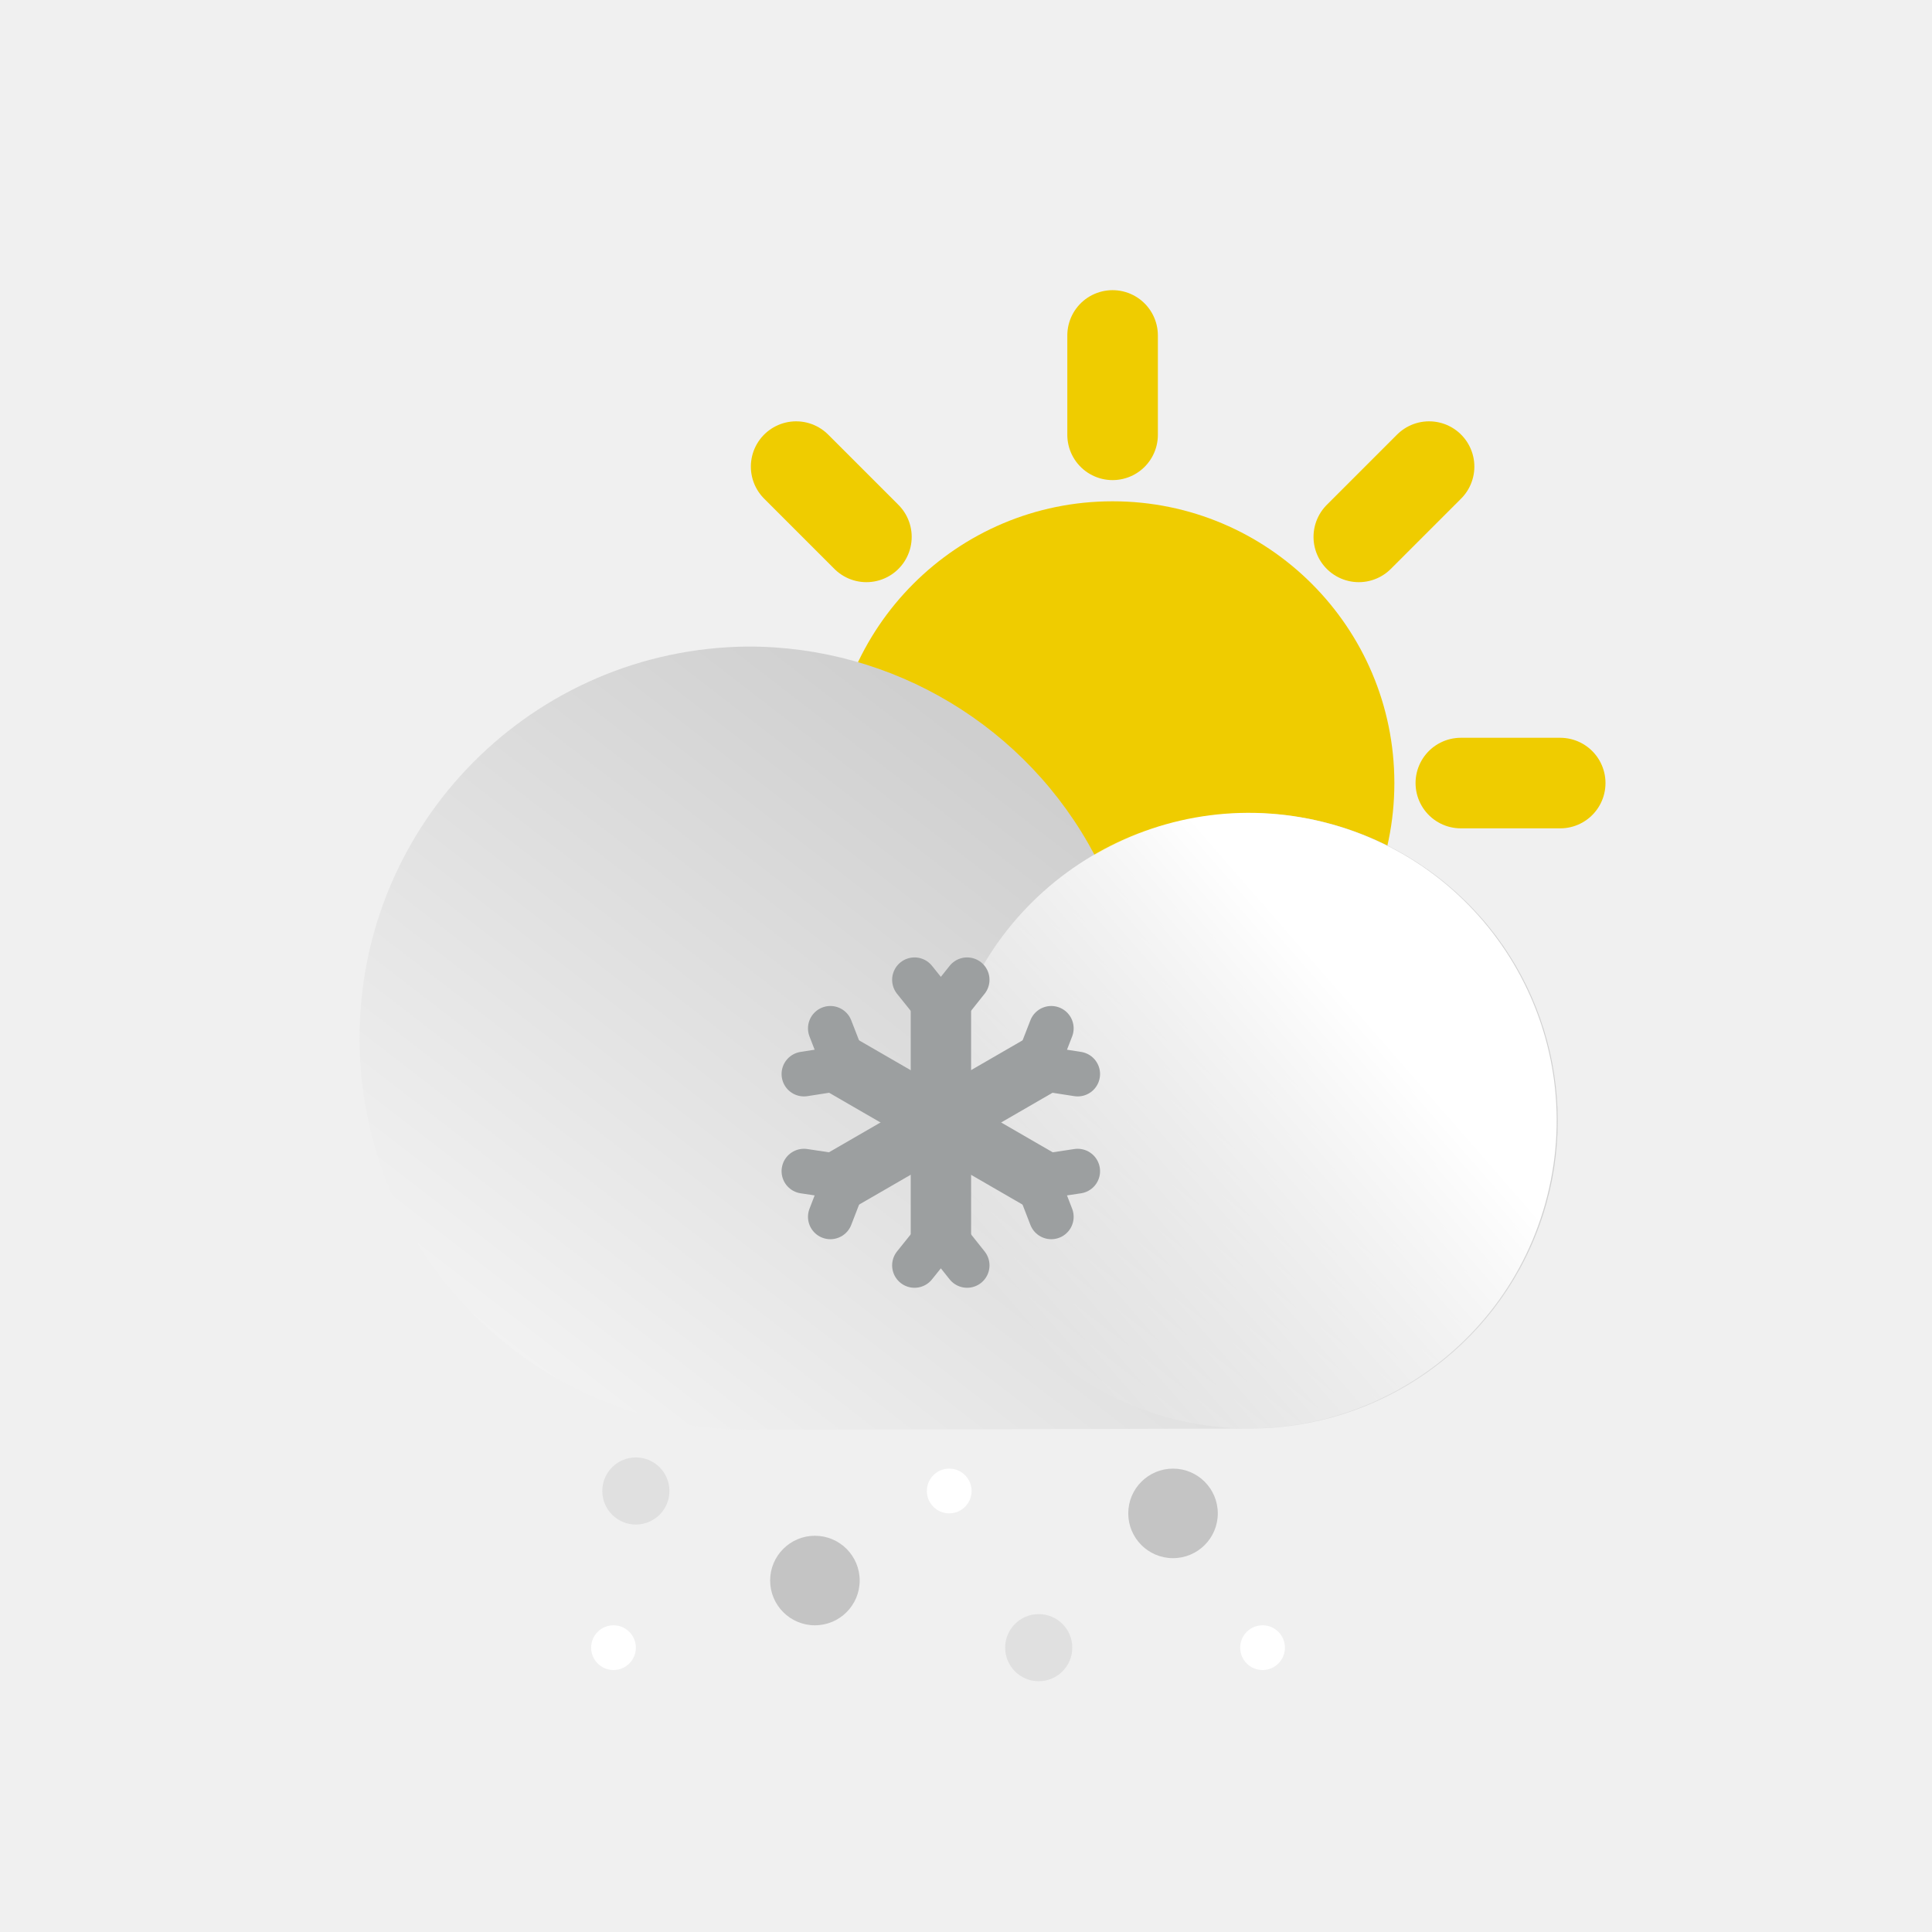
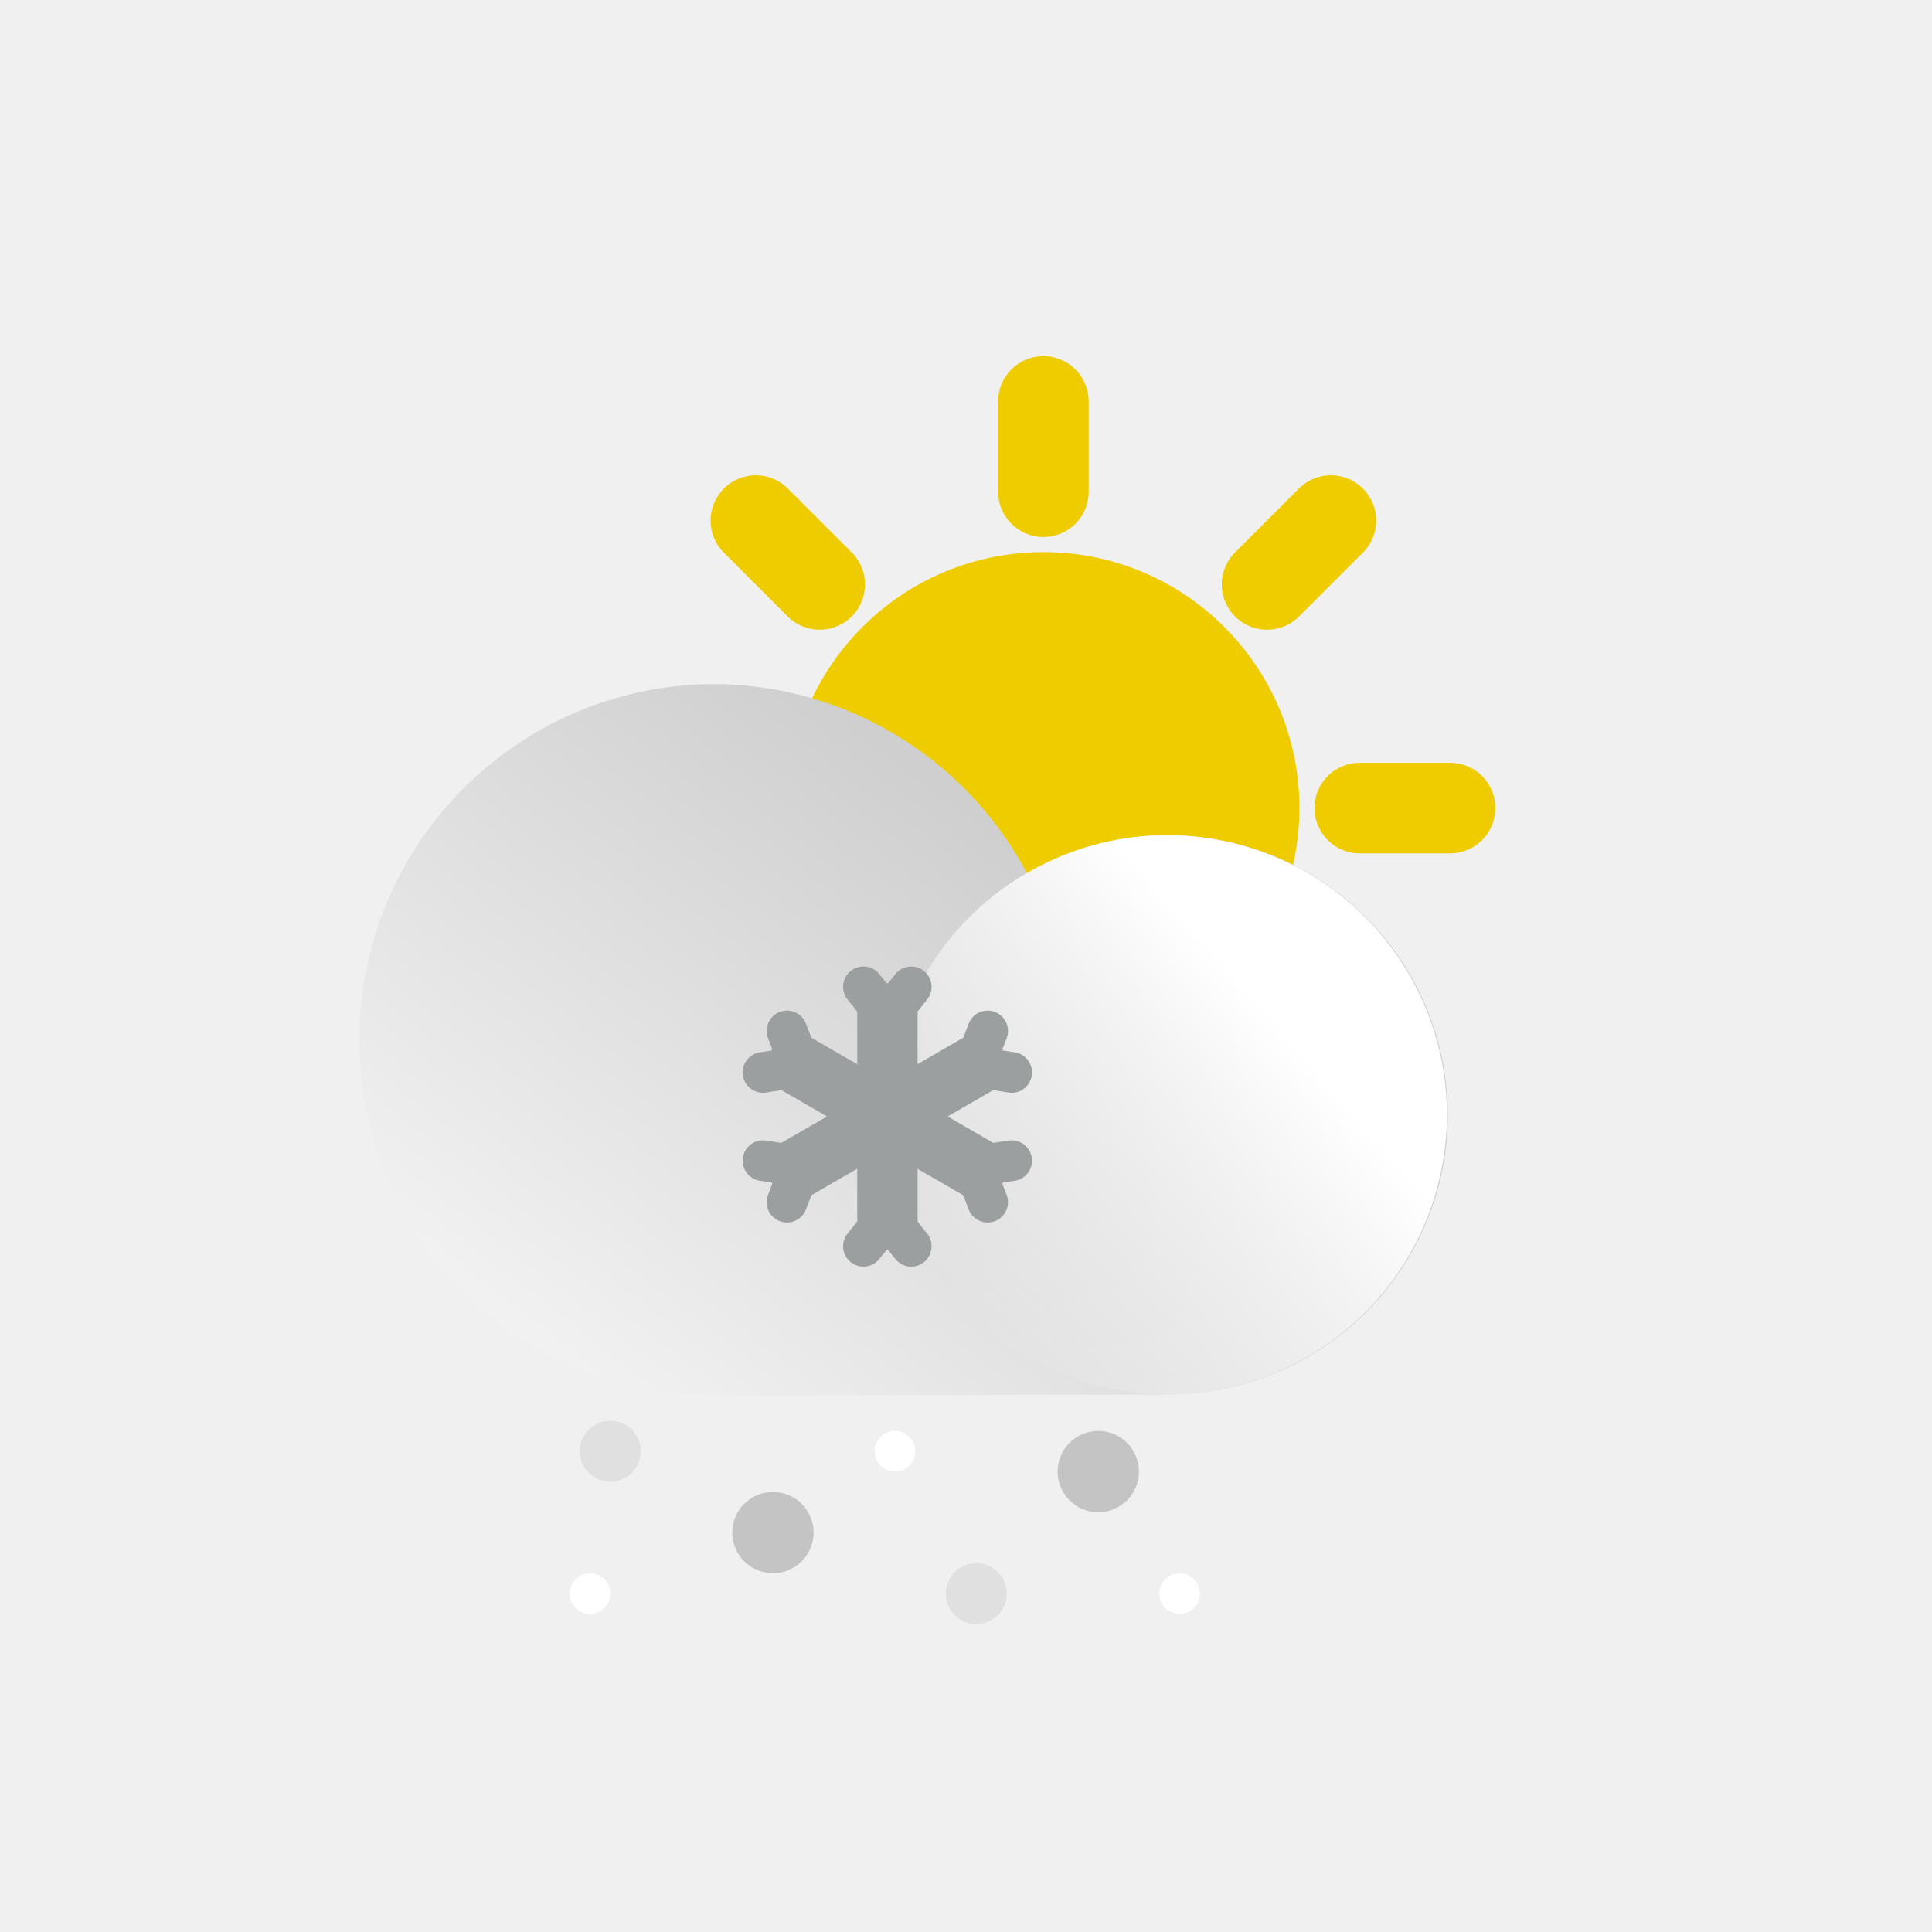
<svg xmlns="http://www.w3.org/2000/svg" data-name="Layer 1" id="Layer_1" viewBox="0 0 64 64" version="1.1">
  <defs id="defs14">
    <style id="style2">.cls-1{fill:#efcc00;}.cls-2,.cls-5{fill:none;stroke-linecap:round;stroke-miterlimit:10;}.cls-2{stroke:#efcc00;stroke-width:3px;}.cls-3{fill:url(#linear-gradient);}.cls-4{fill:url(#linear-gradient-2);}.cls-5{stroke:#9c9fa0;stroke-width:2px;}.cls-6{fill:#c4c4c4;}.cls-7{fill:#e0e0e0;}.cls-8{fill:#fff;}</style>
-     <linearGradient gradientTransform="matrix(-0.7414105,0,0,0.7414105,-382.7823,9.629295)" gradientUnits="userSpaceOnUse" id="linear-gradient" x1="-545.28" x2="-566.37" y1="52.39" y2="25.08">
+     <linearGradient gradientTransform="matrix(-0.6735743,0,0,0.6735743,-346.6795,11.95083)" gradientUnits="userSpaceOnUse" id="linear-gradient" x1="-545.28" x2="-566.37" y1="52.39" y2="25.08">
      <stop offset="0" stop-color="#f2f2f2" id="stop4" />
      <stop offset="1" stop-color="#cfcfcf" id="stop6" />
    </linearGradient>
-     <linearGradient gradientTransform="matrix(0,-0.7414105,-0.7414105,0,-47.19719,-411.96)" gradientUnits="userSpaceOnUse" id="linear-gradient-2" x1="-626.95" x2="-615.34" y1="-36.67" y2="-19.02">
+     <linearGradient gradientTransform="matrix(0,-0.6735743,-0.6735743,0,-45.67276,-372.3656)" gradientUnits="userSpaceOnUse" id="linear-gradient-2" x1="-626.95" x2="-615.34" y1="-36.67" y2="-19.02">
      <stop offset="0.02" stop-color="#fff" id="stop9" />
      <stop offset="1" stop-color="#fff" stop-opacity="0" id="stop11" />
    </linearGradient>
  </defs>
-   <circle class="cls-1" cx="36.856" cy="25.94" r="9.334" id="circle18" style="stroke-width:0.741" />
-   <line class="cls-2" x1="36.856" x2="36.856" y1="11.112" y2="14.404" id="line20" />
-   <line class="cls-2" x1="36.856" x2="36.856" y1="37.477" y2="40.769" id="line22" />
-   <line class="cls-2" x1="22.028" x2="25.327" y1="25.94" y2="25.94" id="line24" />
-   <line class="cls-2" x1="48.392" x2="51.684" y1="25.94" y2="25.94" id="line26" />
-   <line class="cls-2" x1="26.373" x2="28.701" y1="15.457" y2="17.785" id="line28" />
-   <line class="cls-2" x1="45.012" x2="47.34" y1="34.096" y2="36.424" id="line30" />
-   <line class="cls-2" x1="26.373" x2="28.701" y1="36.424" y2="34.096" id="line32" />
-   <line class="cls-2" x1="45.012" x2="47.34" y1="17.785" y2="15.457" id="line34" />
-   <path class="cls-3" d="m 24.771,21.418 a 12.967,12.967 0 0 1 11.492,6.91 10.194,10.194 0 1 1 5.131,18.995 l -16.622,0.044 a 12.975,12.975 0 0 1 0,-25.949 z" id="path36" style="fill:url(#linear-gradient);stroke-width:0.741" />
-   <circle class="cls-4" cx="-24.621" cy="49.835" r="10.194" transform="rotate(-74.39)" id="circle38" style="fill:url(#linear-gradient-2);stroke-width:0.741" />
-   <line class="cls-5" x1="31.169" x2="31.169" y1="33.429" y2="40.939" id="line40" />
-   <polyline class="cls-5" points="33.3 30.79 32.13 32.26 30.95 30.79" id="polyline42" transform="matrix(0.7414105,0,0,0.7414105,7.347935,9.629295)" />
-   <polyline class="cls-5" points="30.95 43.55 32.13 42.08 33.3 43.55" id="polyline44" transform="matrix(0.7414105,0,0,0.7414105,7.347935,9.629295)" />
-   <line class="cls-5" x1="34.417" x2="27.915" y1="35.304" y2="39.063" id="line46" />
-   <polyline class="cls-5" points="38.24 35 36.38 34.71 37.06 32.96" id="polyline48" transform="matrix(0.7414105,0,0,0.7414105,7.347935,9.629295)" />
-   <polyline class="cls-5" points="26.01 39.34 27.87 39.62 27.19 41.38" id="polyline50" transform="matrix(0.7414105,0,0,0.7414105,7.347935,9.629295)" />
-   <line class="cls-5" x1="34.417" x2="27.915" y1="39.063" y2="35.304" id="line52" />
-   <polyline class="cls-5" points="37.06 41.38 36.38 39.62 38.24 39.34" id="polyline54" transform="matrix(0.7414105,0,0,0.7414105,7.347935,9.629295)" />
-   <polyline class="cls-5" points="27.19 32.96 27.87 34.71 26.01 35" id="polyline56" transform="matrix(0.7414105,0,0,0.7414105,7.347935,9.629295)" />
-   <circle class="cls-6" cx="26.995" cy="52.357" r="1.483" id="circle58" style="stroke-width:0.741" />
-   <circle class="cls-7" cx="34.409" cy="54.581" r="1.112" id="circle60" style="stroke-width:0.741" />
-   <circle class="cls-7" cx="21.064" cy="49.391" r="1.112" id="circle62" style="stroke-width:0.741" />
-   <circle class="cls-8" cx="31.444" cy="49.391" r="0.741" id="circle64" style="stroke-width:0.741" />
-   <circle class="cls-8" cx="41.824" cy="54.581" r="0.741" id="circle66" style="stroke-width:0.741" />
-   <circle class="cls-8" cx="20.323" cy="54.581" r="0.741" id="circle68" style="stroke-width:0.741" />
-   <circle class="cls-6" cx="38.858" cy="50.133" r="1.483" id="circle70" style="stroke-width:0.741" />
+   <circle class="cls-1" cx="34.564" cy="26.769" id="circle18" style="stroke-width:0.674" r="8.48" />
+   <line class="cls-2" x1="34.564" x2="34.564" y1="13.298" y2="16.289" id="line20" />
+   <line class="cls-2" x1="34.564" x2="34.564" y1="37.25" y2="40.241" id="line22" />
+   <line class="cls-2" x1="21.092" x2="24.089" y1="26.769" y2="26.769" id="line24" />
+   <line class="cls-2" x1="45.044" x2="48.035" y1="26.769" y2="26.769" id="line26" />
+   <line class="cls-2" x1="25.039" x2="27.154" y1="17.245" y2="19.36" id="line28" />
+   <line class="cls-2" x1="41.973" x2="44.088" y1="34.179" y2="36.294" id="line30" />
+   <line class="cls-2" x1="25.039" x2="27.154" y1="36.294" y2="34.179" id="line32" />
+   <line class="cls-2" x1="41.973" x2="44.088" y1="19.36" y2="17.245" id="line34" />
+   <path class="cls-3" d="m 23.584,22.661 a 11.781,11.781 0 0 1 10.44,6.278 9.262,9.262 0 1 1 4.661,17.257 l -15.102,0.04 a 11.788,11.788 0 0 1 0,-23.575 z" id="path36" style="fill:url(#linear-gradient);stroke-width:0.674" />
+   <circle class="cls-4" cx="-25.162" cy="47.177" transform="rotate(-74.39)" id="circle38" style="fill:url(#linear-gradient-2);stroke-width:0.674" r="9.262" />
+   <line class="cls-5" x1="29.397" x2="29.397" y1="33.573" y2="40.396" id="line40" />
+   <polyline class="cls-5" points="33.3 30.79 32.13 32.26 30.95 30.79" id="polyline42" transform="matrix(0.6735743,0,0,0.6735743,7.755282,11.95083)" />
+   <polyline class="cls-5" points="30.95 43.55 32.13 42.08 33.3 43.55" id="polyline44" transform="matrix(0.6735743,0,0,0.6735743,7.755282,11.95083)" />
+   <line class="cls-5" x1="32.347" x2="26.44" y1="35.277" y2="38.692" id="line46" />
+   <polyline class="cls-5" points="38.24 35 36.38 34.71 37.06 32.96" id="polyline48" transform="matrix(0.6735743,0,0,0.6735743,7.755282,11.95083)" />
+   <polyline class="cls-5" points="26.01 39.34 27.87 39.62 27.19 41.38" id="polyline50" transform="matrix(0.6735743,0,0,0.6735743,7.755282,11.95083)" />
+   <line class="cls-5" x1="32.347" x2="26.44" y1="38.692" y2="35.277" id="line52" />
+   <polyline class="cls-5" points="37.06 41.38 36.38 39.62 38.24 39.34" id="polyline54" transform="matrix(0.6735743,0,0,0.6735743,7.755282,11.95083)" />
+   <polyline class="cls-5" points="27.19 32.96 27.87 34.71 26.01 35" id="polyline56" transform="matrix(0.6735743,0,0,0.6735743,7.755282,11.95083)" />
+   <circle class="cls-6" cx="25.605" cy="50.769" id="circle58" style="stroke-width:0.674" r="1.347" />
+   <circle class="cls-7" cx="32.341" cy="52.79" id="circle60" style="stroke-width:0.674" r="1.01" />
+   <circle class="cls-7" cx="20.216" cy="48.075" id="circle62" style="stroke-width:0.674" r="1.01" />
+   <circle class="cls-8" cx="29.646" cy="48.075" id="circle64" style="stroke-width:0.674" r="0.674" />
+   <circle class="cls-8" cx="39.076" cy="52.79" id="circle66" style="stroke-width:0.674" r="0.674" />
+   <circle class="cls-8" cx="19.543" cy="52.79" id="circle68" style="stroke-width:0.674" r="0.674" />
+   <circle class="cls-6" cx="36.382" cy="48.748" id="circle70" style="stroke-width:0.674" r="1.347" />
</svg>
